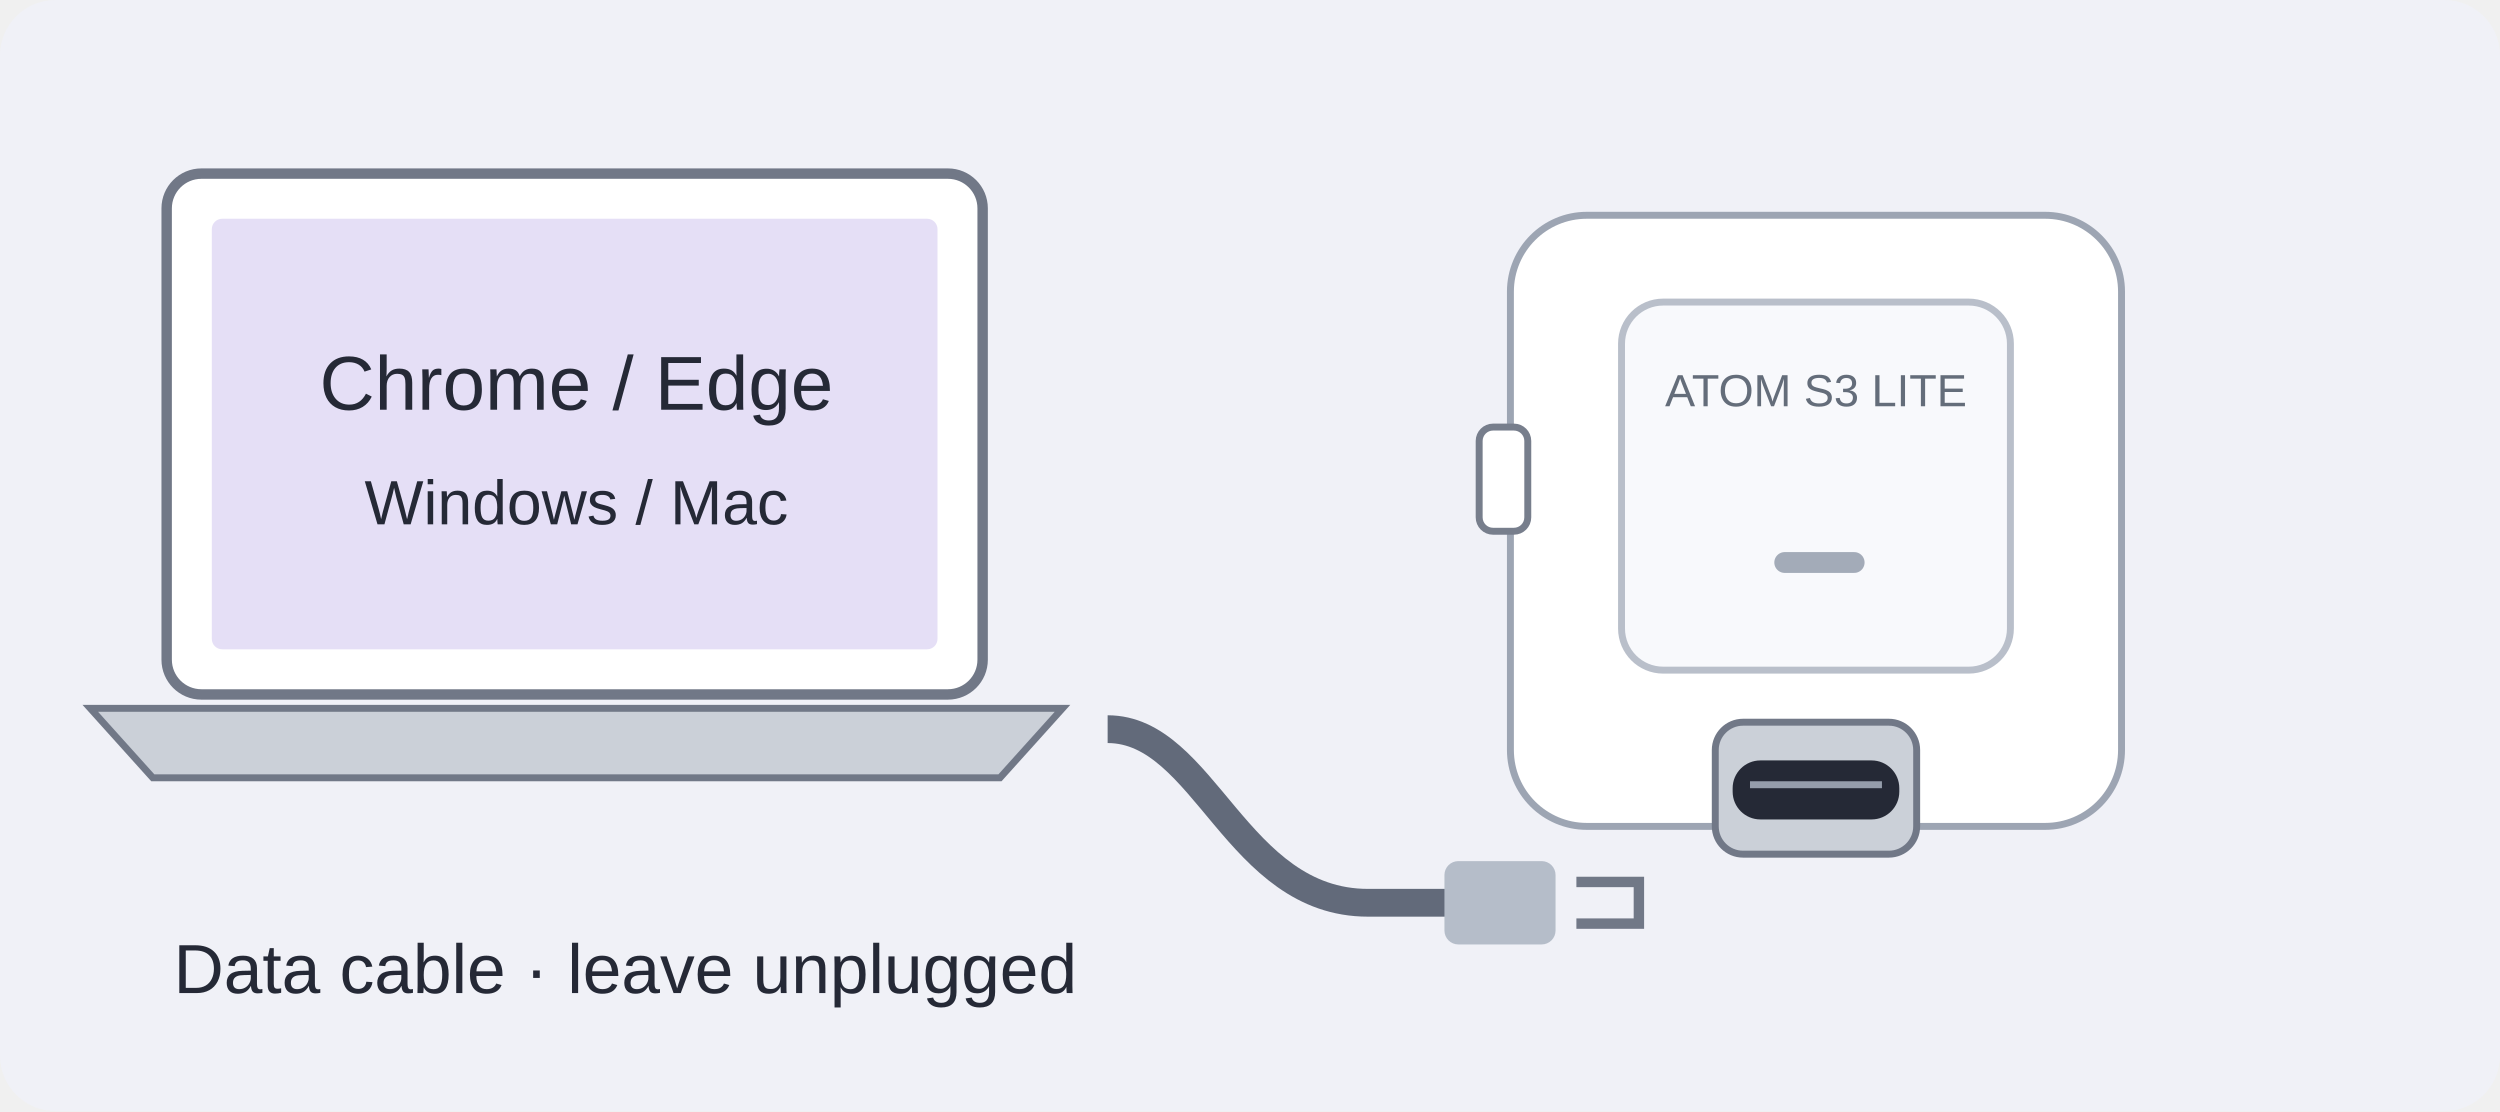
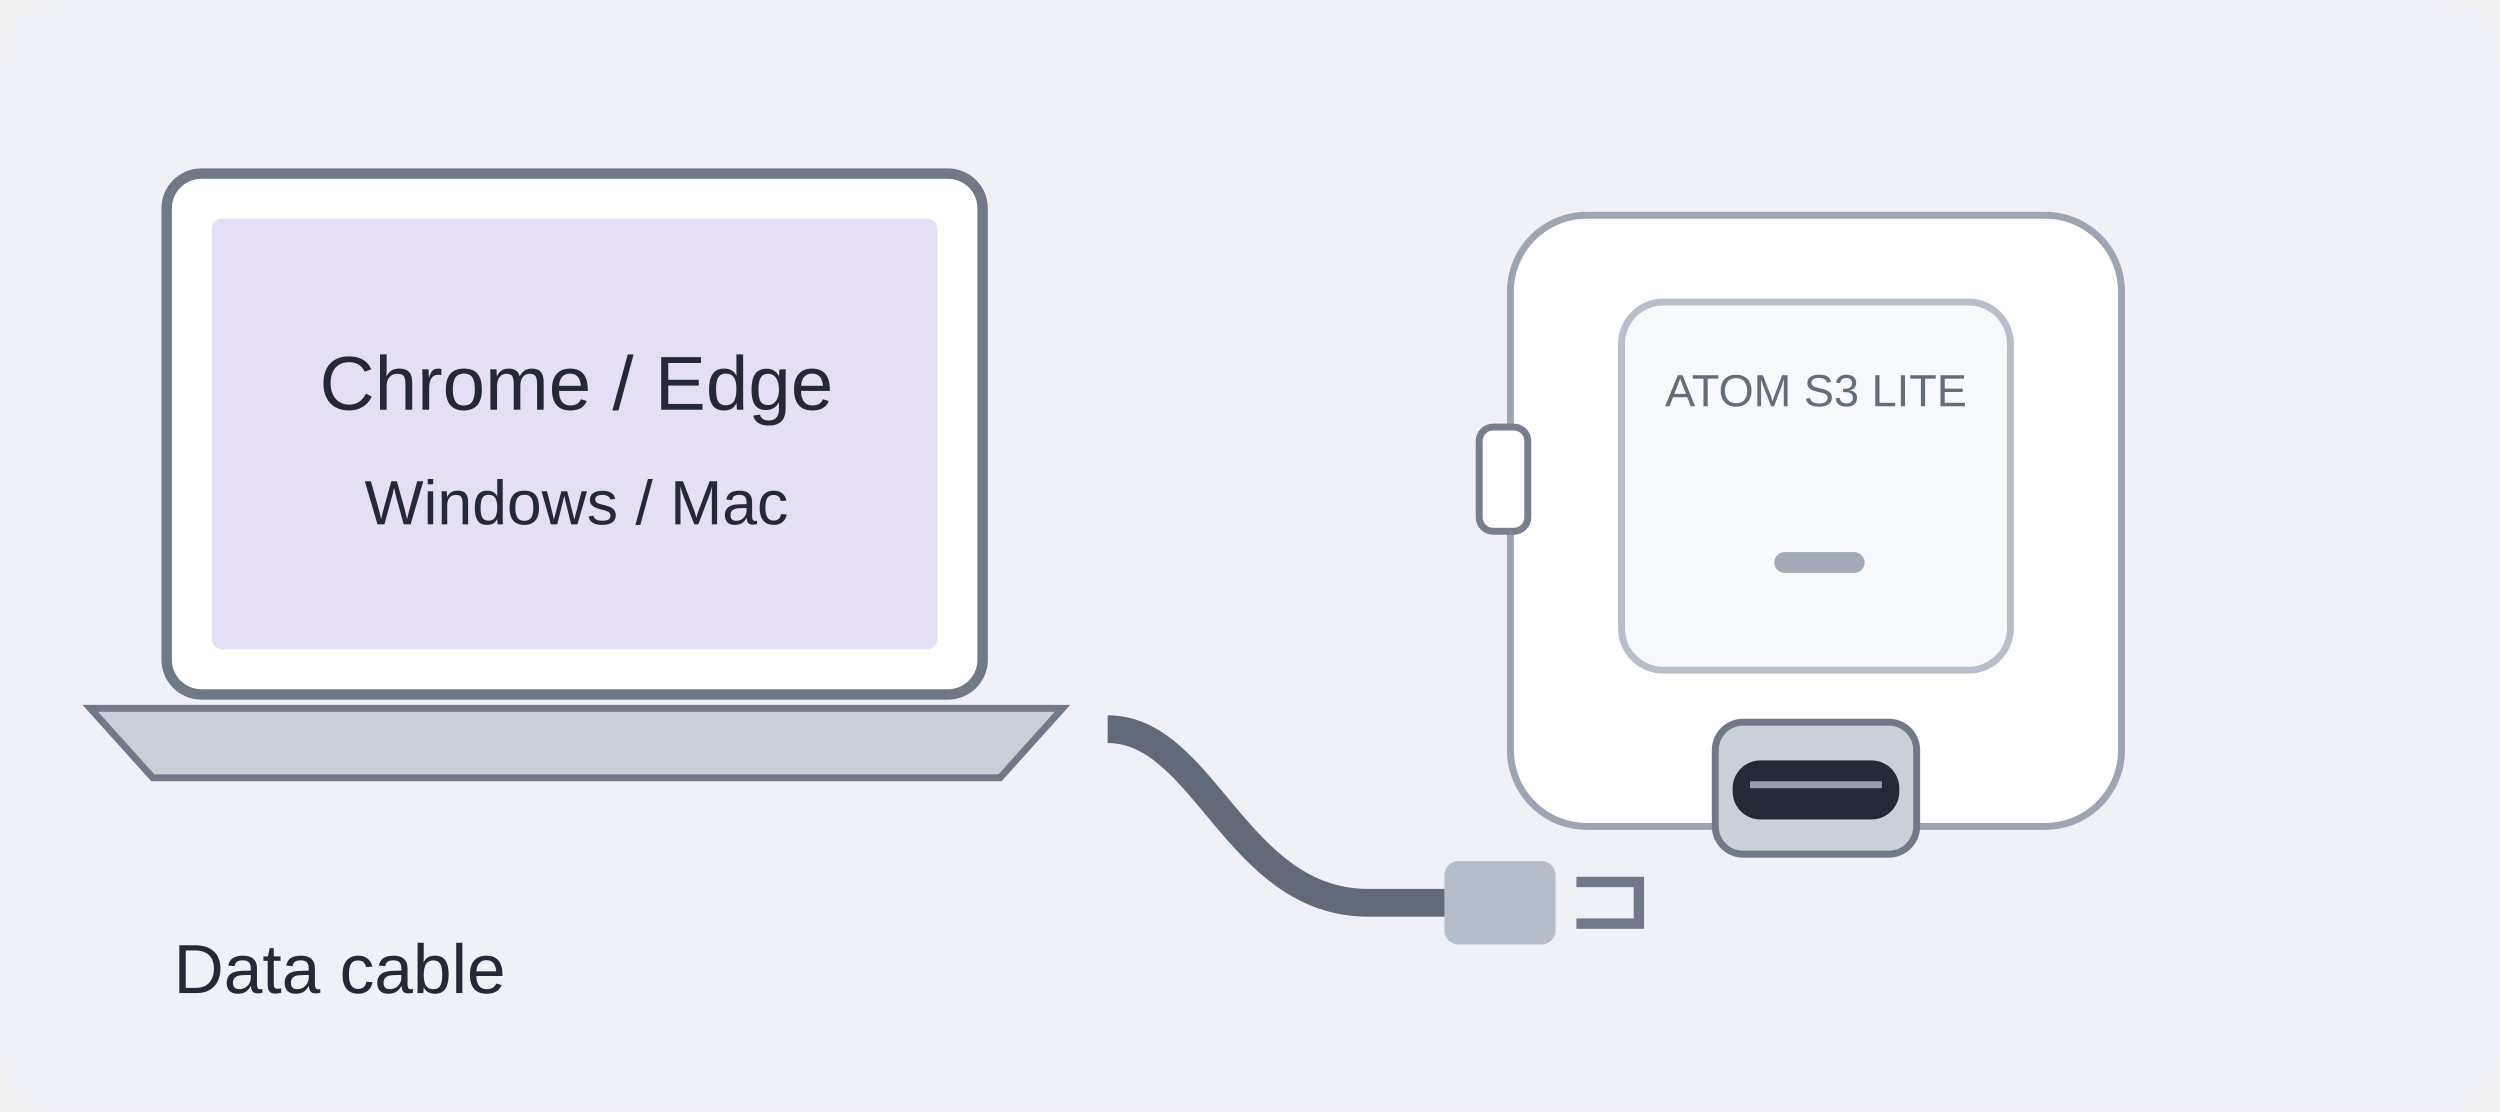
<svg xmlns="http://www.w3.org/2000/svg" viewBox="0 0 720 320" fill="none">
  <rect width="720" height="320" rx="16" fill="#f0f1f7" />
  <g font-family="system-ui,Arial,sans-serif" font-size="22" fill="#252936">
    <g transform="translate(435 62)">
      <rect x="0" y="0" width="176" height="176" rx="22" fill="#fff" stroke="#9da5b3" stroke-width="2" />
      <rect x="32" y="25" width="112" height="106" rx="12" fill="#f8f9fc" stroke="#b9bfca" stroke-width="2" />
      <path d="M79 100h20" stroke="#a3abb8" stroke-width="6" stroke-linecap="round" fill="none" />
      <rect x="-9" y="61" width="14" height="30" rx="4" fill="#fff" stroke="#777e8c" stroke-width="2" />
      <rect x="59" y="146" width="58" height="38" rx="8" fill="#cbd0d8" stroke="#717887" stroke-width="2" />
      <rect x="64" y="157" width="48" height="17" rx="8" fill="#252936" />
      <path d="M69 164h38" stroke="#959dab" stroke-width="2" fill="none" />
      <text x="88" y="55" text-anchor="middle" font-size="13" fill="#646d7a">ATOM S3 LITE</text>
    </g>
    <rect x="48" y="50" width="235" height="150" rx="10" fill="#fff" stroke="#717887" stroke-width="3" />
    <rect x="61" y="63" width="209" height="124" rx="3" fill="#e5dff6" />
    <path d="M26 204h280l-18 20H44z" fill="#cbd0d8" stroke="#717887" stroke-width="2" />
    <path d="M319 210c28 0 37 50 75 50h25" stroke="#626a7a" stroke-width="8" fill="none" />
    <rect x="416" y="248" width="32" height="24" rx="4" fill="#b5bdc9" />
    <path d="M454 254h18v12h-18" stroke="#717887" stroke-width="3" fill="none" />
    <text x="166" y="118" text-anchor="middle">Chrome / Edge</text>
    <text x="166" y="151" text-anchor="middle" font-size="18">Windows / Mac</text>
-     <text x="50" y="286" font-size="20">Data cable · leave unplugged</text>
+     <text x="50" y="286" font-size="20">Data cable</text>
  </g>
</svg>
